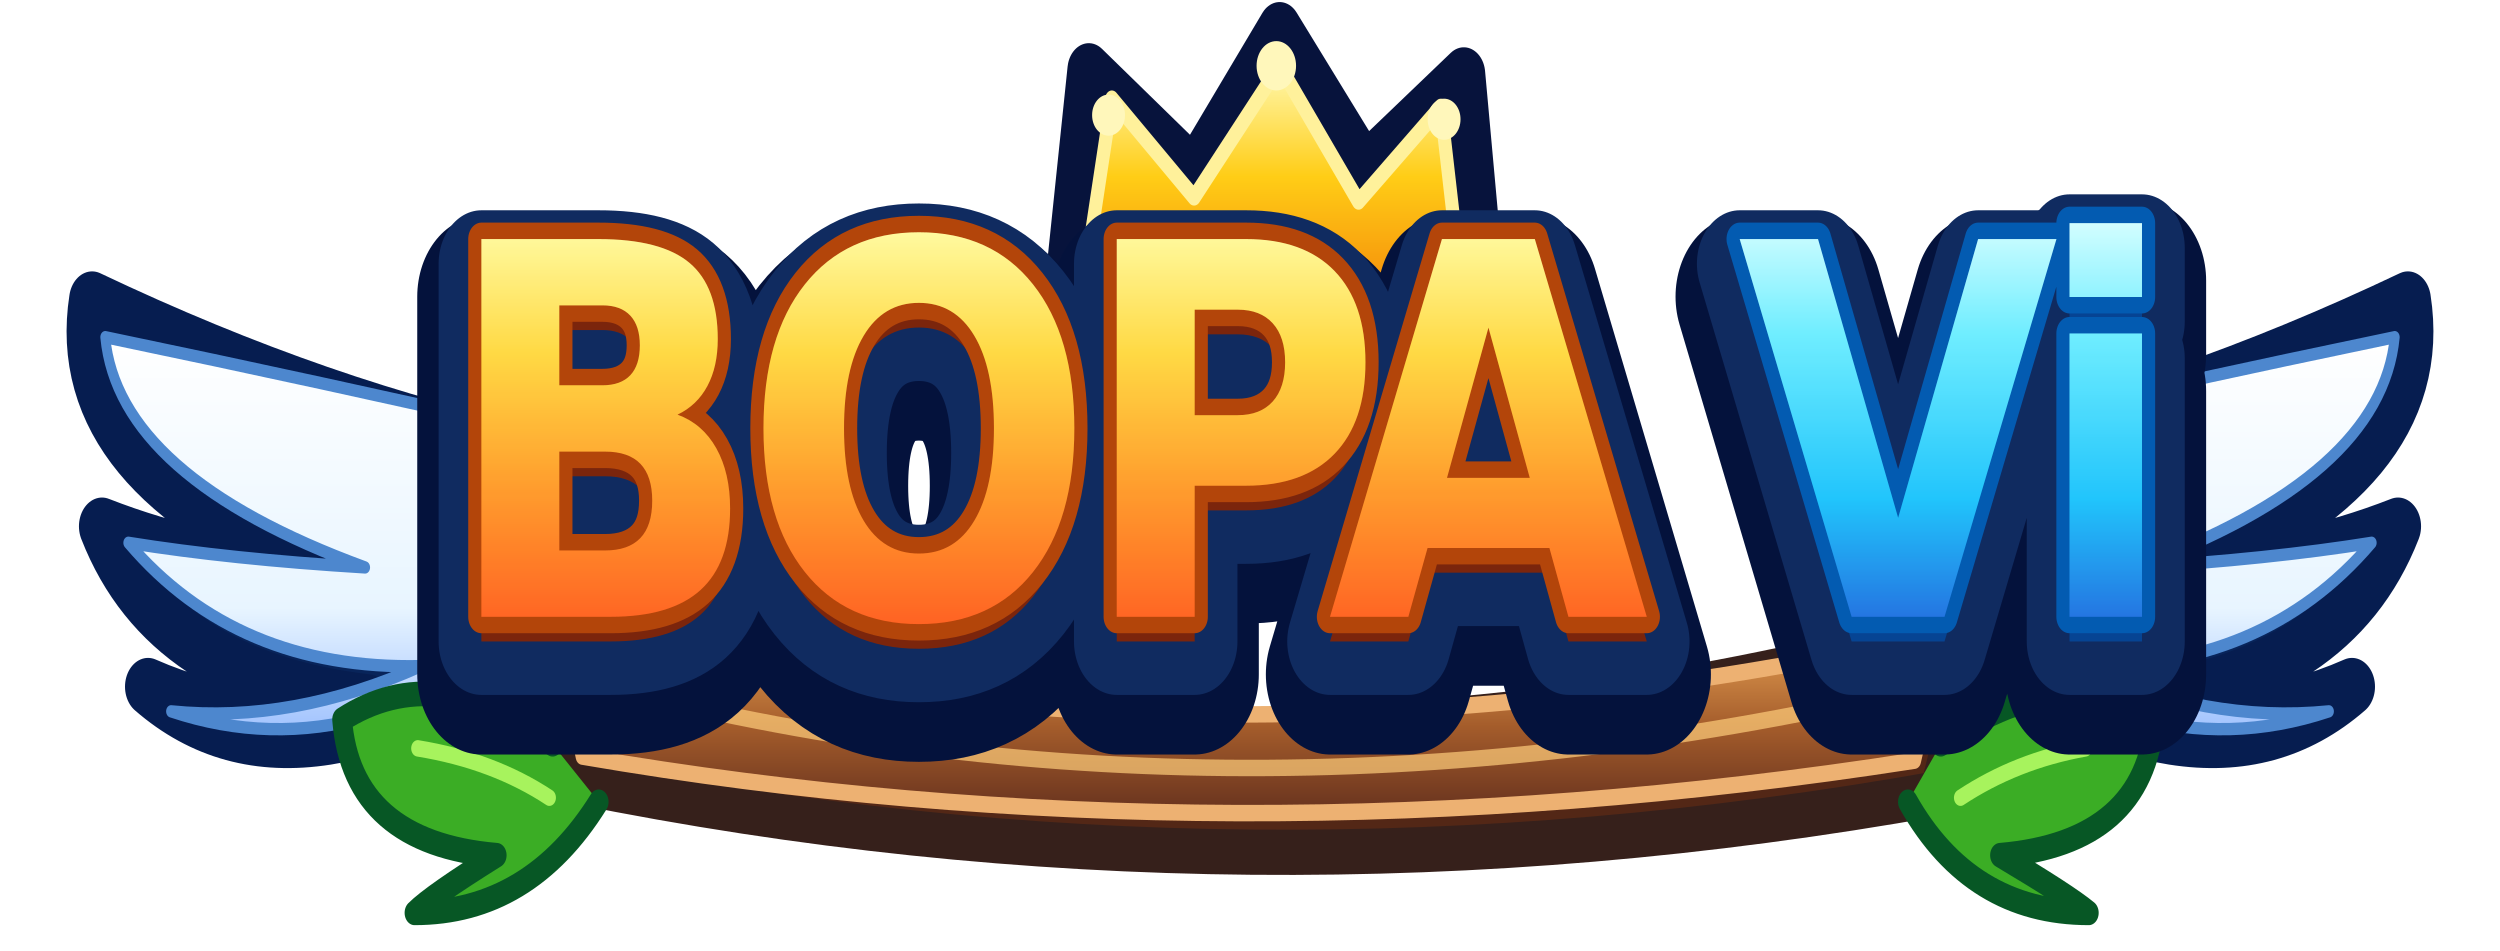
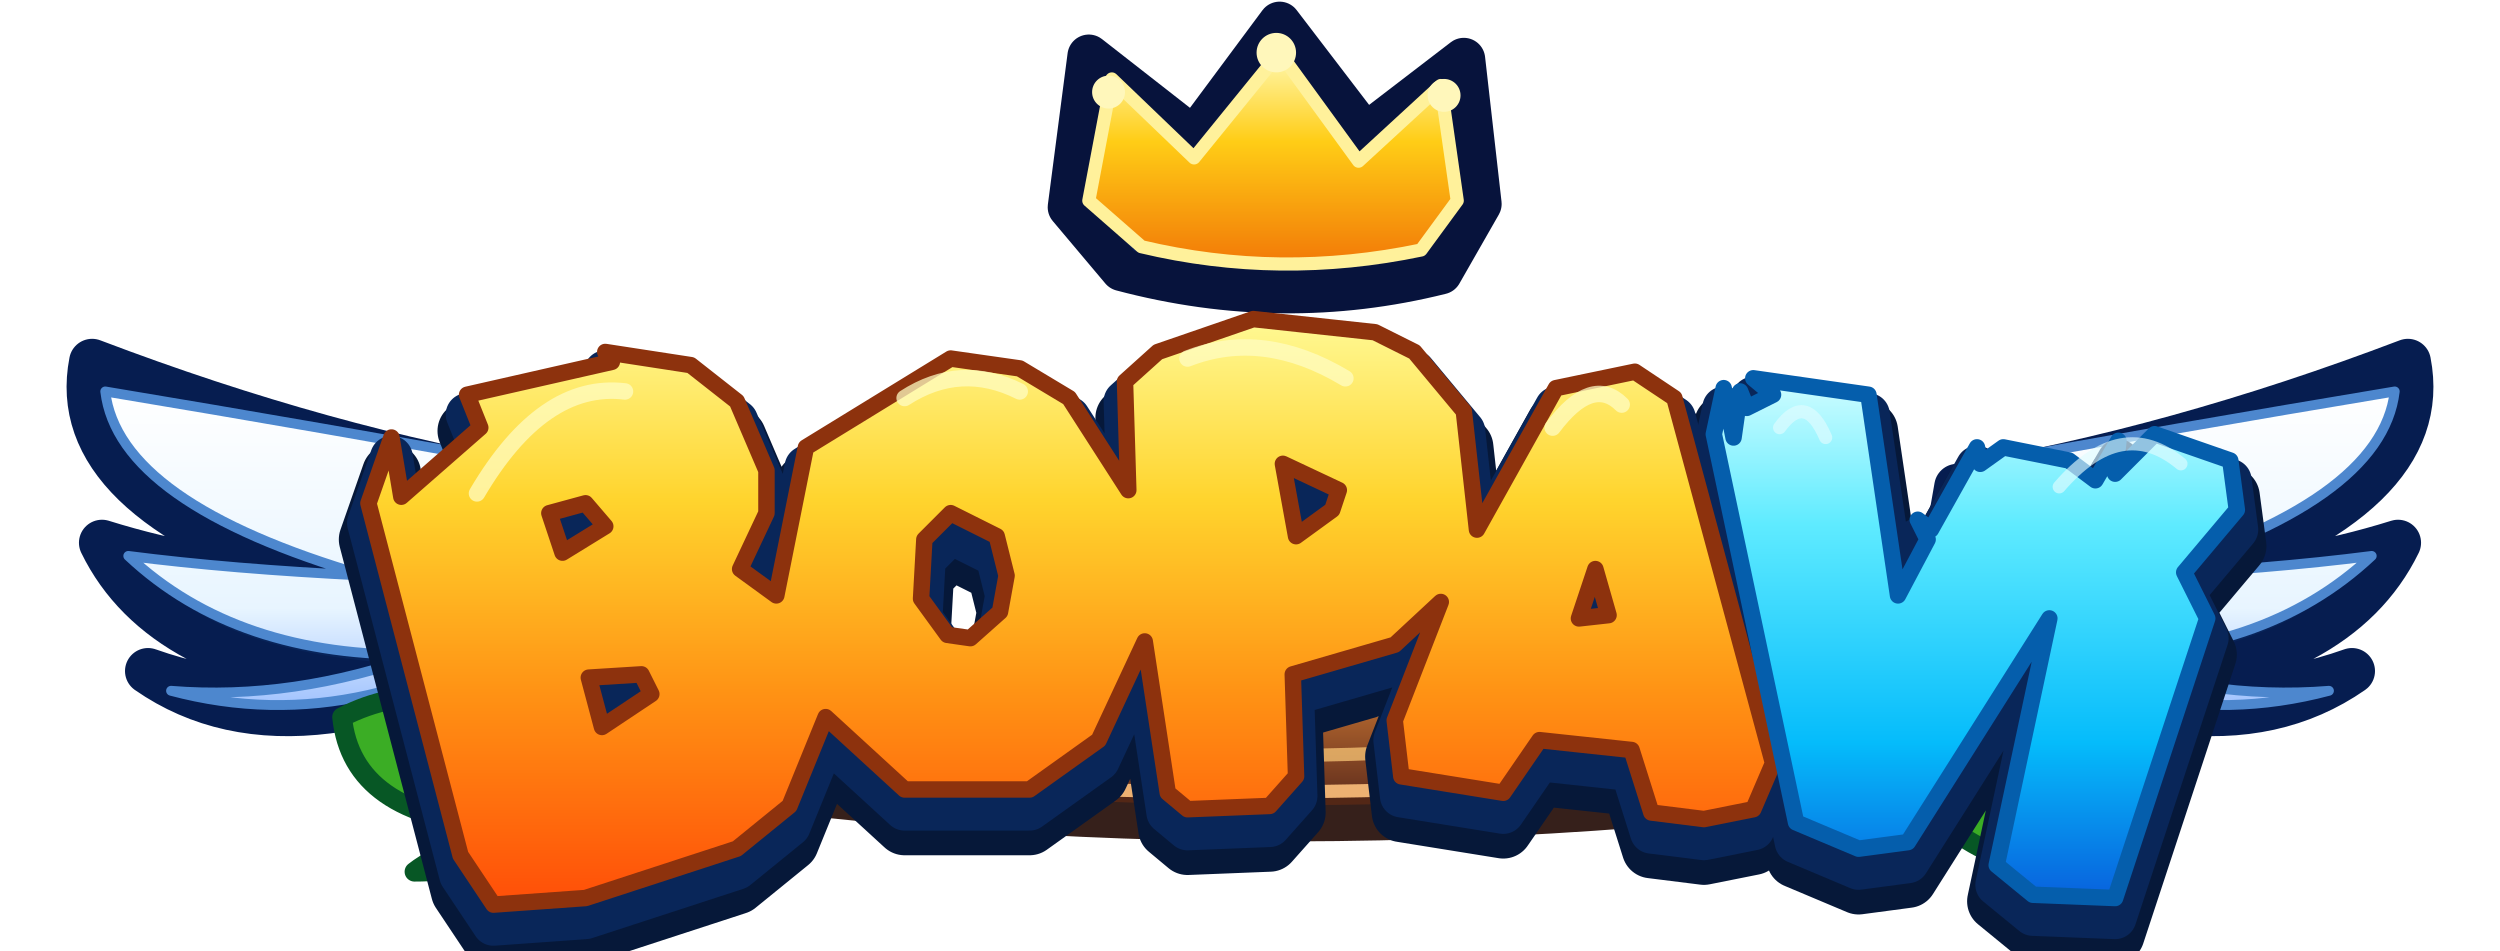
<svg xmlns="http://www.w3.org/2000/svg" width="760" height="289" viewBox="0 0 760 289" role="img" aria-label="BOPAVI">
  <defs>
    <linearGradient id="goldText" x1="0" y1="0" x2="0" y2="1">
      <stop stop-color="#fff994" />
      <stop offset=".31" stop-color="#ffd42d" />
      <stop offset=".64" stop-color="#ff9214" />
      <stop offset="1" stop-color="#ff4e08" />
    </linearGradient>
    <linearGradient id="cyanText" x1="0" y1="0" x2="0" y2="1">
      <stop stop-color="#d0fdff" />
      <stop offset=".28" stop-color="#5febff" />
      <stop offset=".7" stop-color="#05bcfb" />
      <stop offset="1" stop-color="#0861dd" />
    </linearGradient>
    <linearGradient id="crownGold" x1="0" y1="0" x2="0" y2="1">
      <stop stop-color="#fff9b2" />
      <stop offset=".42" stop-color="#ffcd16" />
      <stop offset="1" stop-color="#f27907" />
    </linearGradient>
    <linearGradient id="feather" x1="0" y1="0" x2="0" y2="1">
      <stop stop-color="#ffffff" />
      <stop offset=".69" stop-color="#e8f5ff" />
      <stop offset="1" stop-color="#a2c3fe" />
    </linearGradient>
    <linearGradient id="wood" x1="0" y1="0" x2="0" y2="1">
      <stop stop-color="#e9a455" />
      <stop offset=".53" stop-color="#a45c2b" />
      <stop offset="1" stop-color="#67321e" />
    </linearGradient>
  </defs>
-   <g transform="scale(1 1.25)">
+   <g transform="scale(1 1)">
    <g stroke-linejoin="round" stroke-linecap="round">
-       <path d="M165 111Q99 100 28 73Q20 114 96 139Q63 138 31 128Q49 165 112 171Q79 179 45 167Q91 199 172 151Z" fill="#08245a" stroke="#061d50" stroke-width="14" />
-       <path d="M164 105Q98 93 32 82Q36 116 111 138Q70 136 39 132Q72 163 128 162Q89 176 52 173Q112 189 172 146Z" fill="url(#feather)" stroke="#4d87ce" stroke-width="3" />
-       <path d="M595 111Q661 100 732 73Q740 114 664 139Q697 138 729 128Q711 165 648 171Q681 179 715 167Q669 199 588 151Z" fill="#08245a" stroke="#061d50" stroke-width="14" />
-       <path d="M596 105Q662 93 728 82Q724 116 649 138Q690 136 721 132Q688 163 632 162Q671 176 708 173Q648 189 588 146Z" fill="url(#feather)" stroke="#4d87ce" stroke-width="3" />
-       <path d="M160 151Q366 204 602 151L589 193Q379 223 175 190Z" fill="#532716" stroke="#36201b" stroke-width="11" />
-       <path d="M169 153Q367 194 591 154L582 185Q373 211 177 184Z" fill="url(#wood)" stroke="#edb172" stroke-width="4" />
-       <path d="M175 165Q368 207 580 168" fill="none" stroke="#ffcd7b" stroke-opacity=".7" stroke-width="4" />
-       <path d="M168 181Q133 160 104 175Q107 205 151 208Q131 218 126 222Q161 222 182 195" fill="#3bad25" stroke="#075725" stroke-width="6" />
-       <path d="M590 181Q627 160 655 175Q652 205 608 208Q629 218 635 222Q599 222 580 195" fill="#3bad25" stroke="#075725" stroke-width="6" />
-       <path d="M127 182Q150 185 167 194M634 182Q613 185 596 194" fill="none" stroke="#a7f35d" stroke-width="4" />
+       <g transform="translate(0 37)">
+         <path d="M165 111Q99 100 28 73Q20 114 96 139Q63 138 31 128Q49 165 112 171Q79 179 45 167Q91 199 172 151Z" fill="#08245a" stroke="#061d50" stroke-width="14" />
+         <path d="M164 105Q98 93 32 82Q36 116 111 138Q70 136 39 132Q72 163 128 162Q89 176 52 173Q112 189 172 146Z" fill="url(#feather)" stroke="#4d87ce" stroke-width="3" />
+         <path d="M595 111Q661 100 732 73Q740 114 664 139Q697 138 729 128Q711 165 648 171Q681 179 715 167Q669 199 588 151Z" fill="#08245a" stroke="#061d50" stroke-width="14" />
+         <path d="M596 105Q662 93 728 82Q724 116 649 138Q690 136 721 132Q688 163 632 162Q671 176 708 173Q648 189 588 146Z" fill="url(#feather)" stroke="#4d87ce" stroke-width="3" />
+       </g>
+       <g transform="translate(0 43)">
+         <path d="M160 151Q366 204 602 151L589 193Q379 223 175 190Z" fill="#532716" stroke="#36201b" stroke-width="11" />
+         <path d="M169 153Q367 194 591 154L582 185Q373 211 177 184Z" fill="url(#wood)" stroke="#edb172" stroke-width="4" />
+         <path d="M175 165Q368 207 580 168" fill="none" stroke="#ffcd7b" stroke-opacity=".7" stroke-width="4" />
+         <path d="M168 181Q133 160 104 175Q107 205 151 208Q131 218 126 222Q161 222 182 195" fill="#3bad25" stroke="#075725" stroke-width="6" />
+         <path d="M590 181Q627 160 655 175Q652 205 608 208Q629 218 635 222Q599 222 580 195" fill="#3bad25" stroke="#075725" stroke-width="6" />
+         <path d="M127 182Q150 185 167 194M634 182Q613 185 596 194" fill="none" stroke="#a7f35d" stroke-width="4" />
+       </g>
      <path d="M325 63L331 17L363 42L389 7L415 41L445 18L450 62L438 83Q390 95 341 82Z" fill="#071a55" stroke="#07133c" stroke-width="13" />
      <path d="M331 61L338 24L363 48L389 16L413 49L438 26L443 61L432 76Q389 85 347 75Z" fill="url(#crownGold)" stroke="#fff19b" stroke-width="4" />
      <circle cx="337" cy="28" r="5" fill="#fff7bb" />
      <circle cx="388" cy="16" r="6" fill="#fff7bb" />
      <circle cx="439" cy="29" r="5" fill="#fff7bb" />
    </g>
-     <g font-family="DejaVu Sans,Arial Rounded MT Bold,Arial,sans-serif" font-size="126" font-weight="900" text-anchor="middle" letter-spacing="-5" stroke-linecap="round" stroke-linejoin="round" paint-order="stroke">
-       <text x="318" y="164" fill="#071743" stroke="#04123c" stroke-width="39">BOPA</text>
-       <text x="595" y="164" fill="#071743" stroke="#04123c" stroke-width="39">Vi</text>
-       <text x="318" y="156" fill="#7b250c" stroke="#102b60" stroke-width="26">BOPA</text>
-       <text x="595" y="156" fill="#064493" stroke="#102b60" stroke-width="26">Vi</text>
-       <text x="318" y="150" fill="url(#goldText)" stroke="#b3450a" stroke-width="8">BOPA</text>
-       <text x="595" y="150" fill="url(#cyanText)" stroke="#035bb1" stroke-width="8">Vi</text>
-       <text x="318" y="150" fill="#fffef0" stroke="none" opacity=".12">BOPA</text>
-       <text x="595" y="150" fill="#e3ffff" stroke="none" opacity=".13">Vi</text>
+     <defs>
+       <path id="ownerWarm" fill-rule="evenodd" d="M509,121 497,113 473,118 449,161 445,125 430,107 418,101 381,97 352,107 342,116 343,149 325,121 310,112 289,109 245,136 236,181 225,173 233,156 233,143 224,122 210,111 184,107 186,110 142,120 146,130 122,151 119,133 112,153 140,260 150,275 178,273 224,258 240,245 251,218 275,240 313,240 334,225 348,195 355,241 361,246 386,245 394,236 393,205 424,196 438,183 424,219 426,236 457,241 468,225 496,228 502,247 518,249 533,246 539,232Z M195,205 198,211 183,221 179,206Z M485,173 489,187 480,188Z M289,156 303,163 306,175 304,186 295,194 288,193 280,182 281,164Z M178,153 184,160 171,168 167,156Z M390,141 407,149 405,155 394,163Z" />
+       <path id="ownerBlue" fill-rule="evenodd" d="M524,118 521,132 546,250 565,258 580,256 623,188 607,263 618,272 643,273 671,188 664,174 680,155 678,140 655,132 643,144 644,134 637,146 629,140 609,136 602,141 601,136 587,161 583,158 586,164 577,181 568,120 533,115 539,120 531,124 529,119 527,133Z" />
+     </defs>
+     <g stroke-linecap="round" stroke-linejoin="round">
+       <use href="#ownerWarm" transform="translate(0 11)" fill="#061b49" stroke="#061839" stroke-width="18" />
+       <use href="#ownerBlue" transform="translate(0 11)" fill="#061b49" stroke="#061839" stroke-width="18" />
+       <use href="#ownerWarm" transform="translate(0 6)" fill="#a43a0b" stroke="#092659" stroke-width="13" />
+       <use href="#ownerBlue" transform="translate(0 6)" fill="#084c9a" stroke="#092659" stroke-width="13" />
+       <use href="#ownerWarm" fill="url(#goldText)" stroke="#8d320d" stroke-width="5" />
+       <use href="#ownerBlue" fill="url(#cyanText)" stroke="#055eac" stroke-width="5" />
+       <path d="M145 150Q165 116 190 119 M275 121Q292 110 310 119 M361 109Q384 100 409 115 M472 130Q484 114 493 123" fill="none" stroke="#fffcc2" stroke-width="5" stroke-opacity=".74" />
+       <path d="M541 130Q549 119 555 133 M626 148Q645 126 663 141" fill="none" stroke="#e1fbff" stroke-width="4" stroke-opacity=".64" />
    </g>
  </g>
</svg>
